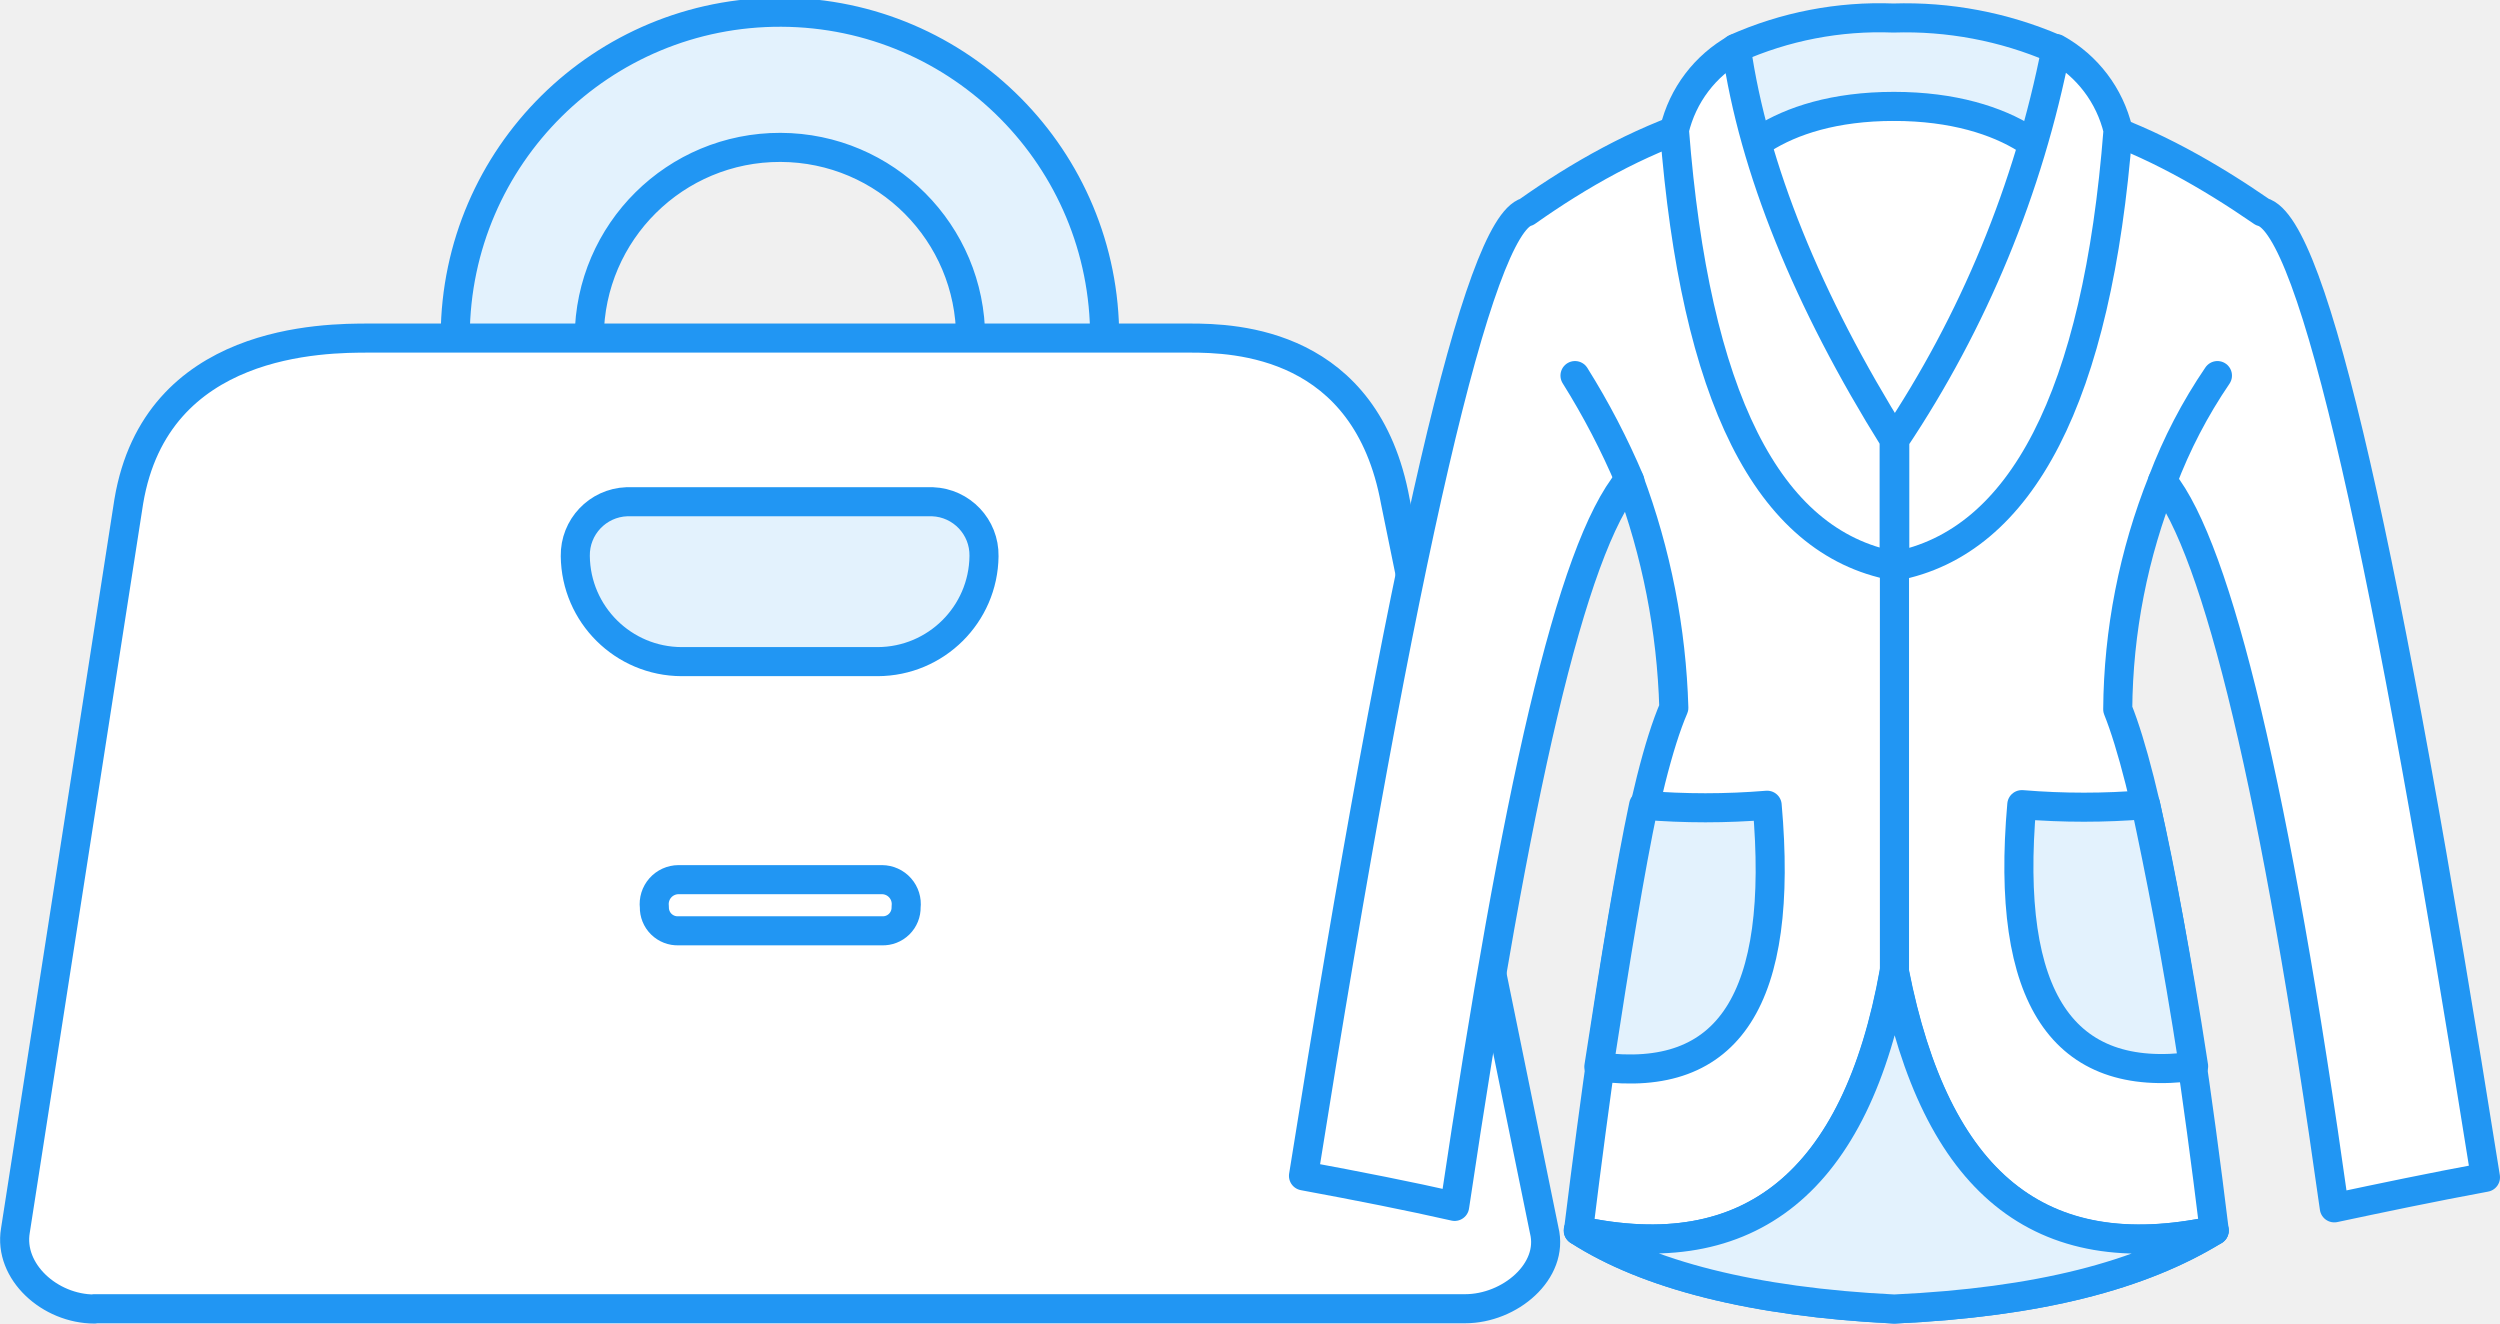
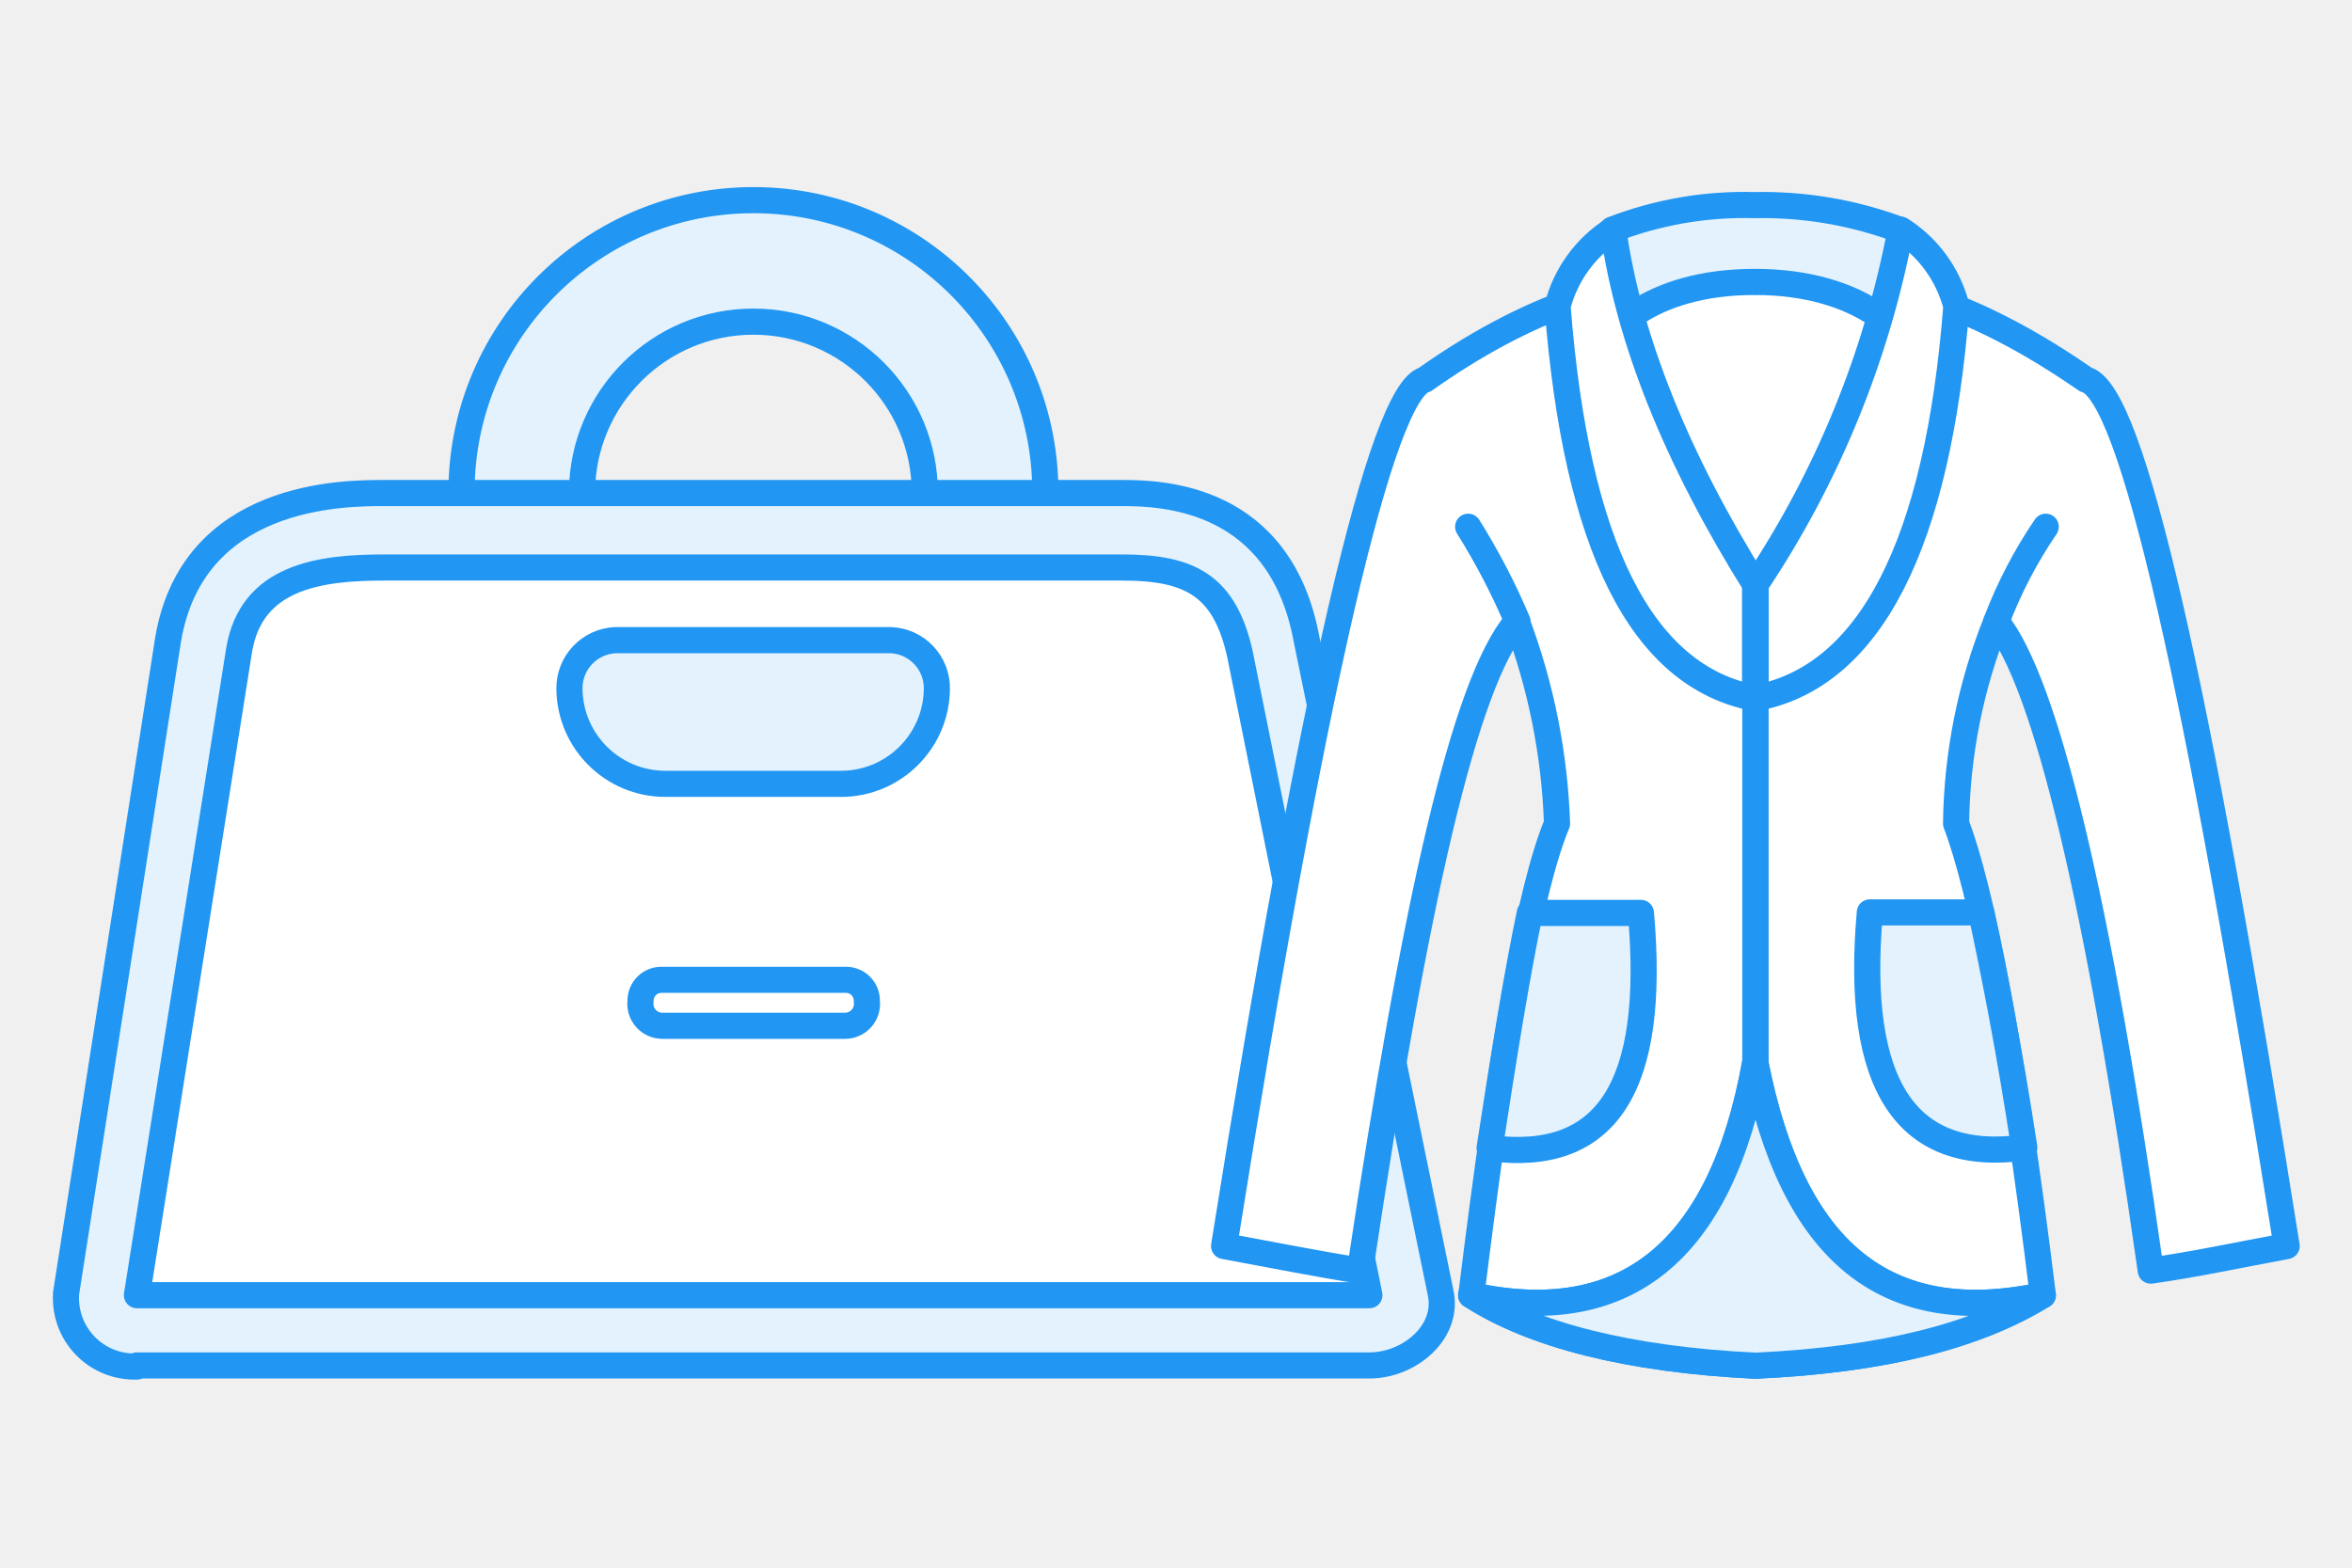
- <svg xmlns="http://www.w3.org/2000/svg" width="86" height="45.53" viewBox="0 0 86 45.53">
-   <defs>
-     <clipPath id="5655948d-4762-43ce-9919-77dfa7264984" transform="translate(-2 -7.24)">
-       <rect width="90" height="60" style="fill:none" />
-     </clipPath>
-   </defs>
-   <g id="8c1e327c-a397-44fd-b5de-72a352e70b71" data-name="Слой 2">
-     <g id="38ee2486-9ad1-42ad-b500-518ec827f1bd" data-name="Слой 1">
-       <g style="clip-path:url(#5655948d-4762-43ce-9919-77dfa7264984)">
-         <path d="M40,18.87A11.17,11.17,0,1,0,28.76,30,11.17,11.17,0,0,0,40,18.87Zm-4.61,0a6.56,6.56,0,1,0-6.62,6.56,6.56,6.56,0,0,0,6.62-6.56Z" transform="translate(-2 -7.24)" style="fill:#e3f2fd;stroke:#2196f3;stroke-linecap:round;stroke-linejoin:round;fill-rule:evenodd" />
-         <path d="M5.24,52.26H52.4c1.54,0,3.07-1.29,2.72-2.7L50,24.49C49,19,44.48,18.87,42.94,18.87H14.7c-1.54,0-7.33,0-8.27,5.62L2.53,49.57c-.24,1.41,1.18,2.7,2.72,2.7Z" transform="translate(-2 -7.24)" style="fill:#fff;stroke:#2196f3;stroke-linecap:round;stroke-linejoin:round;fill-rule:evenodd" />
-         <path d="M67.17,10.9c-4.73-.82-9,1.05-12.65,3.63-1.65.47-4.25,11.6-7.68,33.16,1.89.35,3.66.7,5.2,1.05,2.13-14.3,4-22.61,6-25a24.41,24.41,0,0,1,1.54,7.85C58.54,34,57.48,40,56.3,49.57c2.36,1.52,6,2.46,10.87,2.7,5-.23,8.51-1.17,11-2.7C77,40,75.8,34,74.85,31.64a21.61,21.61,0,0,1,1.54-7.85c1.89,2.34,3.9,10.66,5.91,25,1.65-.35,3.31-.7,5.2-1.05C84.07,26.13,81.59,15,79.82,14.53,76.15,12,72,10.08,67.17,10.9Z" transform="translate(-2 -7.24)" style="fill:#fff;stroke:#2196f3;stroke-linecap:round;stroke-linejoin:round;fill-rule:evenodd" />
-         <path d="M61.74,8.91a15.43,15.43,0,0,0-.59,4.92c.12-.94,1.89-2.93,6-2.93s6,2,6,2.93a15,15,0,0,0-.47-4.92,13,13,0,0,0-5.55-1.05,12.18,12.18,0,0,0-5.44,1.05Z" transform="translate(-2 -7.24)" style="fill:#e3f2fd;stroke:#2196f3;stroke-linecap:round;stroke-linejoin:round;fill-rule:evenodd" />
-         <path d="M58.07,23.79a25.72,25.72,0,0,0-1.89-3.63" transform="translate(-2 -7.24)" style="fill:#fff;stroke:#2196f3;stroke-linecap:round;stroke-linejoin:round;fill-rule:evenodd" />
-         <path d="M67.17,22.38V40.66c-1.3,7.26-5,10.19-10.87,8.91" transform="translate(-2 -7.24)" style="fill:none;stroke:#2196f3;stroke-linecap:round;stroke-linejoin:round" />
-         <path d="M67.17,22.38c-3-4.8-4.85-9.37-5.44-13.48a4.37,4.37,0,0,0-2.13,2.81c.71,9.14,3.19,14.18,7.56,15V22.38Z" transform="translate(-2 -7.24)" style="fill:#fff;stroke:#2196f3;stroke-linecap:round;stroke-linejoin:round;fill-rule:evenodd" />
-         <path d="M76.39,23.79a17.39,17.39,0,0,1,1.89-3.63" transform="translate(-2 -7.24)" style="fill:#fff;stroke:#2196f3;stroke-linecap:round;stroke-linejoin:round;fill-rule:evenodd" />
-         <path d="M67.17,22.38V40.66c1.42,7.26,5,10.19,11,8.91" transform="translate(-2 -7.24)" style="fill:none;stroke:#2196f3;stroke-linecap:round;stroke-linejoin:round" />
-         <path d="M67.17,22.38A37.06,37.06,0,0,0,72.73,8.91a4.37,4.37,0,0,1,2.13,2.81c-.71,9.14-3.31,14.18-7.68,15V22.38Z" transform="translate(-2 -7.24)" style="fill:#fff;stroke:#2196f3;stroke-linecap:round;stroke-linejoin:round;fill-rule:evenodd" />
-         <path d="M78.16,49.57c-6,1.29-9.57-1.64-11-8.91-1.3,7.26-5,10.19-10.87,8.91,2.36,1.52,6,2.46,10.87,2.7,5-.23,8.51-1.17,11-2.7Z" transform="translate(-2 -7.24)" style="fill:#e3f2fd;stroke:#2196f3;stroke-linecap:round;stroke-linejoin:round;fill-rule:evenodd" />
-         <path d="M71.55,34.92c-.59,6.68,1.42,9.61,5.91,9-.59-3.87-1.18-6.8-1.65-9a25.79,25.79,0,0,1-4.25,0Z" transform="translate(-2 -7.24)" style="fill:#e3f2fd;stroke:#2196f3;stroke-linecap:round;stroke-linejoin:round;fill-rule:evenodd" />
-         <path d="M57,43.94c4.49.59,6.38-2.34,5.79-9a25.79,25.79,0,0,1-4.25,0c-.47,2.23-.95,5.16-1.54,9Z" transform="translate(-2 -7.24)" style="fill:#e3f2fd;stroke:#2196f3;stroke-linecap:round;stroke-linejoin:round;fill-rule:evenodd" />
-         <path d="M25.45,30h6.74a3.67,3.67,0,0,0,3.66-3.63h0a1.84,1.84,0,0,0-1.77-1.87H23.56a1.84,1.84,0,0,0-1.77,1.87h0A3.67,3.67,0,0,0,25.45,30Z" transform="translate(-2 -7.24)" style="fill:#e3f2fd;stroke:#2196f3;stroke-linecap:round;stroke-linejoin:round;fill-rule:evenodd" />
-         <path d="M25.34,39.26h7a.8.8,0,0,0,.83-.82h0a.84.84,0,0,0-.83-.94h-7a.84.84,0,0,0-.83.94h0a.8.8,0,0,0,.83.82Z" transform="translate(-2 -7.24)" style="fill:#fff;stroke:#2196f3;stroke-linecap:round;stroke-linejoin:round;fill-rule:evenodd" />
-       </g>
-     </g>
+ <svg xmlns="http://www.w3.org/2000/svg" viewBox="0 0 90 60">
+   <g id="6dd6def0-bd87-4303-acc4-4ed8d3fe02ad" data-name="solutions-4">
+     <path d="M40,18.87A11.17,11.17,0,1,0,28.76,30,11.17,11.17,0,0,0,40,18.87Zm-4.61,0a6.56,6.56,0,1,0-6.62,6.56,6.56,6.56,0,0,0,6.62-6.56Z" style="fill:#e3f2fd;stroke:#2196f3;stroke-linecap:round;stroke-linejoin:round;fill-rule:evenodd" />
+     <path d="M5.24,52.26H52.4c1.54,0,3.07-1.29,2.72-2.81L50,24.49C49,19,44.48,18.87,42.94,18.87H14.7c-1.54,0-7.33,0-8.27,5.62l-3.9,25a2.62,2.62,0,0,0,2.72,2.81Z" style="fill:#e3f2fd;stroke:#2196f3;stroke-linecap:round;stroke-linejoin:round;fill-rule:evenodd" />
+     <path d="M52.4,49.57,47.44,25c-.59-2.58-1.89-3.28-4.49-3.28H14.7c-2.48,0-5.08.35-5.55,3.16L5.24,49.57H52.4Z" style="fill:#fff;stroke:#2196f3;stroke-linecap:round;stroke-linejoin:round;fill-rule:evenodd" />
+     <path d="M67.17,10.78c-4.73-.7-9,1.17-12.65,3.75-1.65.47-4.25,11.6-7.68,33.16,1.89.35,3.66.7,5.2.94,2.13-14.18,4-22.5,6-24.84a24.34,24.34,0,0,1,1.54,7.73C58.54,34,57.48,40,56.3,49.57c2.36,1.52,6,2.46,10.87,2.7,5-.23,8.51-1.17,11-2.7C77,40,75.8,34,74.85,31.52a21.48,21.48,0,0,1,1.54-7.73c1.89,2.34,3.9,10.66,5.91,24.84,1.65-.23,3.31-.59,5.2-.94C84.07,26.13,81.59,15,79.82,14.53,76.15,12,72,10.08,67.17,10.78Z" style="fill:#fff;stroke:#2196f3;stroke-linecap:round;stroke-linejoin:round;fill-rule:evenodd" />
+     <path d="M61.74,8.79a16.12,16.12,0,0,0-.59,5c.12-.94,1.89-3,6-3s6,2.11,6,3a15.69,15.69,0,0,0-.47-5,15,15,0,0,0-5.55-.94,14,14,0,0,0-5.44.94Z" style="fill:#e3f2fd;stroke:#2196f3;stroke-linecap:round;stroke-linejoin:round;fill-rule:evenodd" />
+     <path d="M58.07,23.79a25.72,25.72,0,0,0-1.89-3.63" style="fill:#fff;stroke:#2196f3;stroke-linecap:round;stroke-linejoin:round;fill-rule:evenodd" />
+     <path d="M67.17,22.38V40.66c-1.3,7.26-5,10.19-10.87,8.91" style="fill:none;stroke:#2196f3;stroke-linecap:round;stroke-linejoin:round" />
+     <path d="M67.17,22.38c-3-4.8-4.85-9.37-5.44-13.59a4.93,4.93,0,0,0-2.13,2.93c.71,9.14,3.19,14.18,7.56,15V22.38Z" style="fill:#fff;stroke:#2196f3;stroke-linecap:round;stroke-linejoin:round;fill-rule:evenodd" />
+     <path d="M76.39,23.79a17.39,17.39,0,0,1,1.89-3.63" style="fill:#fff;stroke:#2196f3;stroke-linecap:round;stroke-linejoin:round;fill-rule:evenodd" />
+     <path d="M67.17,22.38V40.66c1.42,7.26,5,10.19,11,8.91" style="fill:none;stroke:#2196f3;stroke-linecap:round;stroke-linejoin:round" />
+     <path d="M67.17,22.38A36.72,36.72,0,0,0,72.73,8.79a4.93,4.93,0,0,1,2.13,2.93c-.71,9.14-3.31,14.18-7.68,15V22.38Z" style="fill:#fff;stroke:#2196f3;stroke-linecap:round;stroke-linejoin:round;fill-rule:evenodd" />
+     <path d="M78.16,49.57c-6,1.29-9.57-1.64-11-8.91-1.3,7.26-5,10.19-10.87,8.91,2.36,1.52,6,2.46,10.87,2.7,5-.23,8.51-1.17,11-2.7Z" style="fill:#e3f2fd;stroke:#2196f3;stroke-linecap:round;stroke-linejoin:round;fill-rule:evenodd" />
+     <path d="M71.55,34.92c-.59,6.68,1.42,9.61,5.91,9-.59-3.87-1.18-6.8-1.65-9Z" style="fill:#e3f2fd;stroke:#2196f3;stroke-linecap:round;stroke-linejoin:round;fill-rule:evenodd" />
+     <path d="M57,43.94c4.49.59,6.38-2.34,5.79-9H58.54c-.47,2.23-.95,5.16-1.54,9Z" style="fill:#e3f2fd;stroke:#2196f3;stroke-linecap:round;stroke-linejoin:round;fill-rule:evenodd" />
+     <path d="M25.45,30h6.74a3.67,3.67,0,0,0,3.66-3.63h0a1.84,1.84,0,0,0-1.77-1.87H23.56a1.84,1.84,0,0,0-1.77,1.87h0A3.67,3.67,0,0,0,25.45,30Z" style="fill:#e3f2fd;stroke:#2196f3;stroke-linecap:round;stroke-linejoin:round;fill-rule:evenodd" />
+     <path d="M25.34,39.26h7a.84.84,0,0,0,.83-.94h0a.8.8,0,0,0-.83-.82h-7a.8.8,0,0,0-.83.82h0a.84.84,0,0,0,.83.94Z" style="fill:#fff;stroke:#2196f3;stroke-linecap:round;stroke-linejoin:round;fill-rule:evenodd" />
  </g>
</svg>
